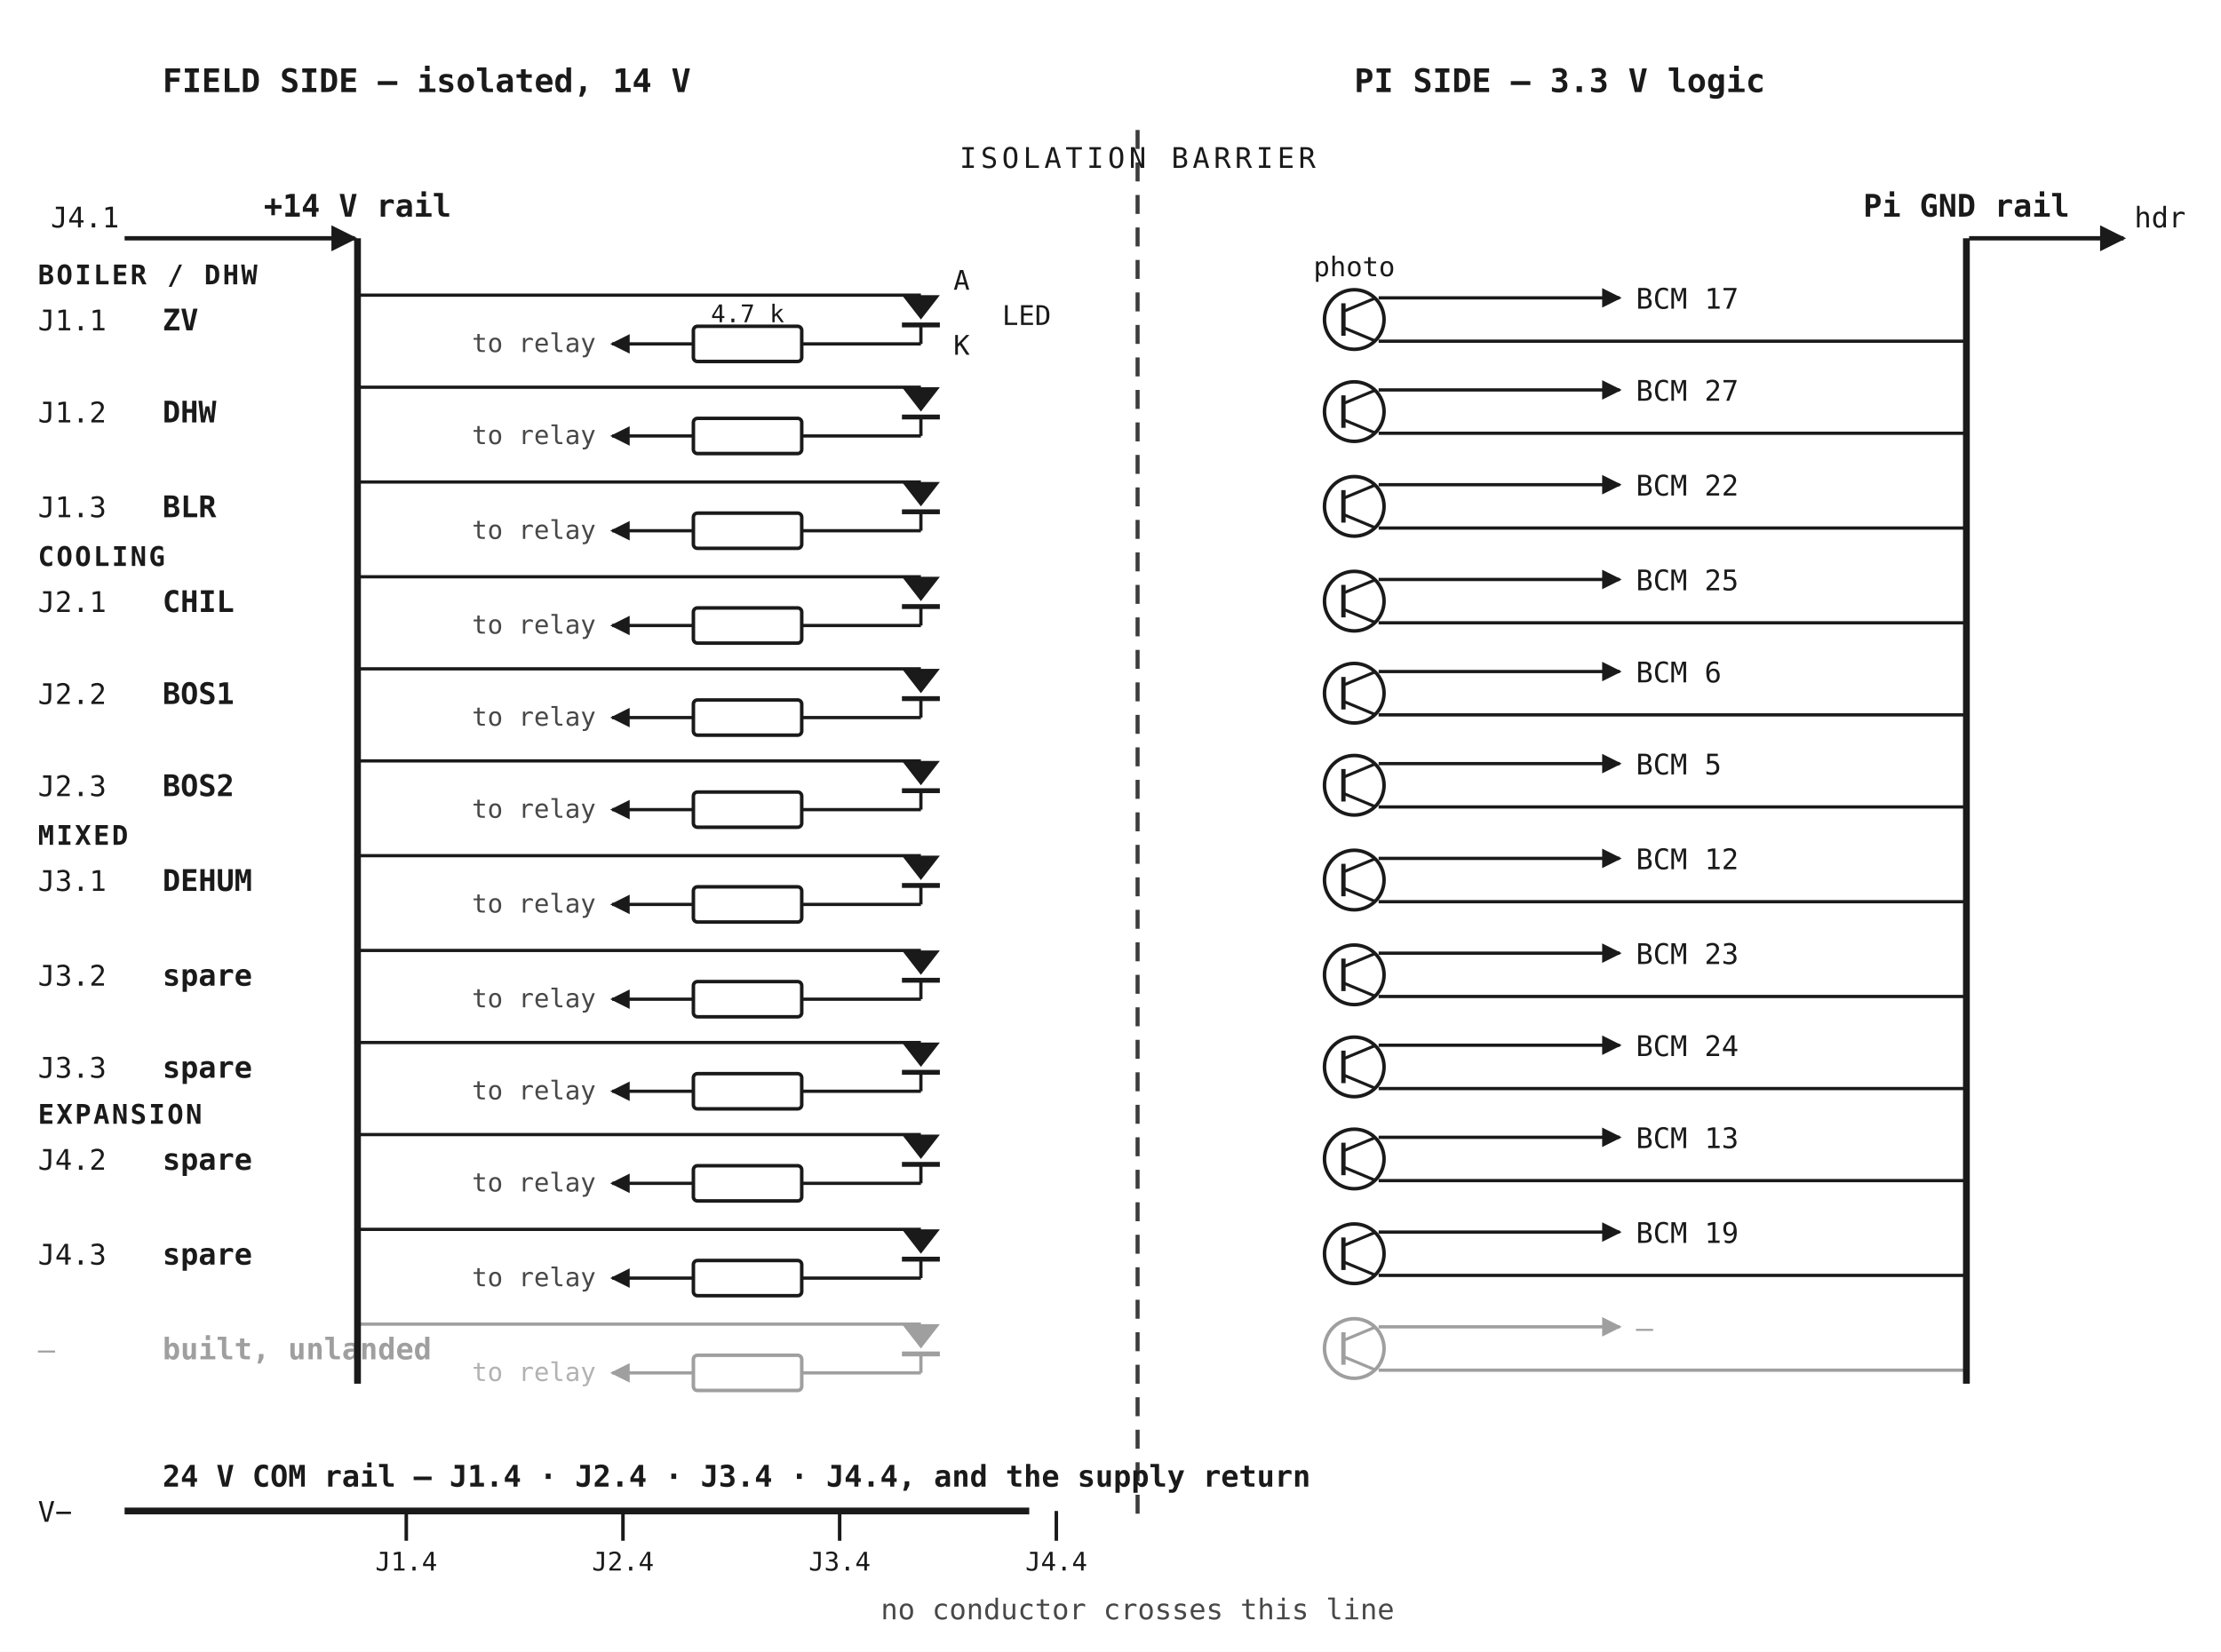
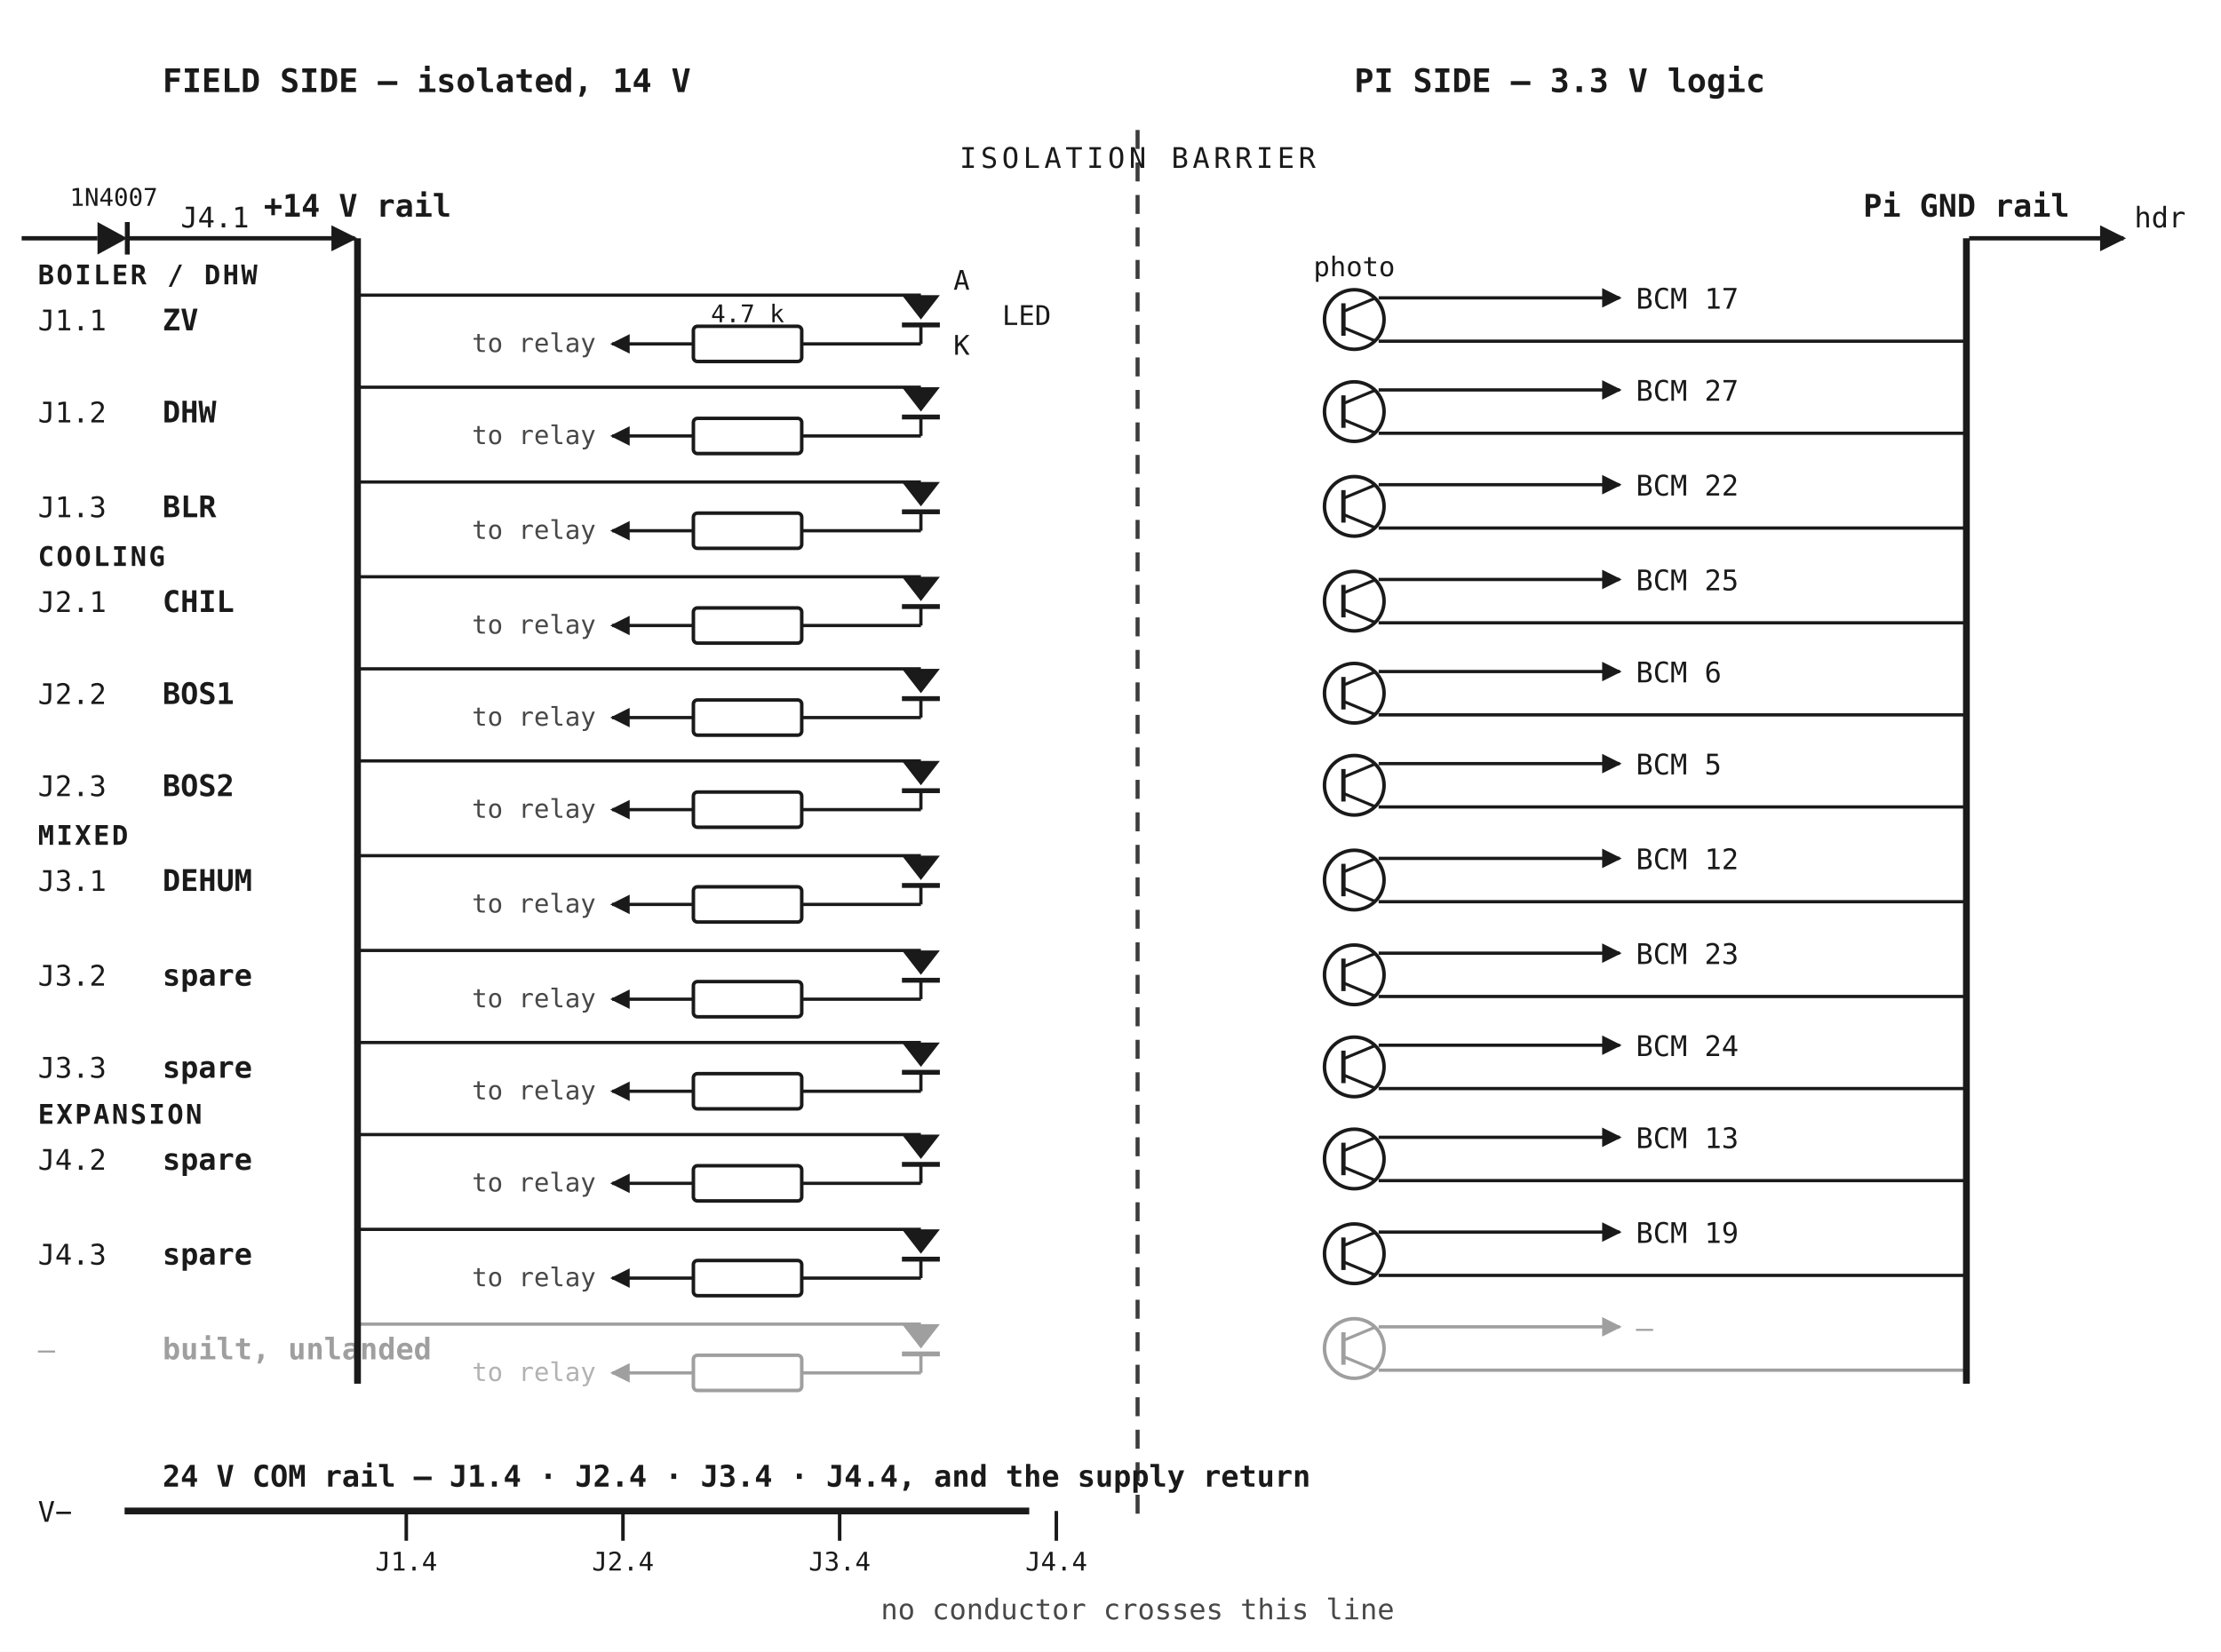
- <svg xmlns="http://www.w3.org/2000/svg" viewBox="0 0 820 610" role="img" aria-label="Complete schematic of the twelve-channel optoisolated input board: on the field side a plus-14-volt rail runs to each LED anode, and each cathode returns through its 4.7-kilohm resistor to its plug position and relay; an isolation barrier separates them from twelve phototransistors whose collectors go to named GPIO pins and whose emitters share a Pi ground rail." style="max-width:100%;height:auto">
+ <svg xmlns="http://www.w3.org/2000/svg" viewBox="0 0 820 610" role="img" aria-label="Complete schematic of the twelve-channel optoisolated input board: the supply enters through a series 1N4007 protection diode into J4.1; on the field side a plus-14-volt rail runs to each LED anode, and each cathode returns through its 4.7-kilohm resistor to its plug position and relay; an isolation barrier separates them from twelve phototransistors whose collectors go to named GPIO pins and whose emitters share a Pi ground rail." style="max-width:100%;height:auto">
  <rect x="0" y="0" width="820" height="610" fill="#ffffff" />
  <defs>
    <marker id="ar" viewBox="0 0 10 10" refX="9" refY="5" markerWidth="6" markerHeight="6" orient="auto-start-reverse">
      <path d="M0,0 L10,5 L0,10 z" fill="#1a1a1a" />
    </marker>
  </defs>
  <g fill="#1a1a1a" font-family="IBM Plex Mono, ui-monospace, monospace" font-size="11">
    <text x="60" y="34" font-size="12" font-weight="600">FIELD SIDE — isolated, 14 V</text>
    <text x="500" y="34" font-size="12" font-weight="600">PI SIDE — 3.3 V logic</text>
    <line x1="420" y1="48" x2="420" y2="564" stroke="#1a1a1a" stroke-width="1.5" stroke-dasharray="7 5" opacity=".85" />
    <text x="420" y="62" text-anchor="middle" font-size="10.5" letter-spacing="1.5">ISOLATION BARRIER</text>
    <text x="420" y="598" text-anchor="middle" font-size="10.5" opacity=".8">no conductor crosses this line</text>
    <line x1="132" y1="88" x2="132" y2="511" stroke="#1a1a1a" stroke-width="2.5" />
    <text x="132" y="80" text-anchor="middle" font-size="11.5" font-weight="600">+14 V rail</text>
-     <line x1="46" y1="88" x2="131" y2="88" stroke="#1a1a1a" stroke-width="1.6" marker-end="url(#ar)" />
-     <text x="44" y="84" text-anchor="end" font-size="10.5">J4.1</text>
+     <line x1="8" y1="88" x2="36" y2="88" stroke="#1a1a1a" stroke-width="1.6" />
+     <polygon points="36,82 36,94 47,88" fill="#1a1a1a" />
+     <line x1="47" y1="82" x2="47" y2="94" stroke="#1a1a1a" stroke-width="1.8" />
+     <line x1="47" y1="88" x2="131" y2="88" stroke="#1a1a1a" stroke-width="1.6" marker-end="url(#ar)" />
+     <text x="42" y="76" text-anchor="middle" font-size="9">1N4007</text>
+     <text x="92" y="84" text-anchor="end" font-size="10.5">J4.1</text>
    <line x1="726" y1="88" x2="726" y2="511" stroke="#1a1a1a" stroke-width="2.5" />
    <text x="726" y="80" text-anchor="middle" font-size="11.5" font-weight="600">Pi GND rail</text>
    <line x1="727" y1="88" x2="784" y2="88" stroke="#1a1a1a" stroke-width="1.6" marker-end="url(#ar)" />
    <text x="788" y="84" font-size="10.5">hdr</text>
    <g>
      <text x="14" y="105" font-size="10" font-weight="600" letter-spacing=".8">BOILER / DHW</text>
      <text x="14" y="122" font-size="10.5">J1.1</text>
      <text x="60" y="122" font-size="11" font-weight="600">ZV</text>
      <line x1="132" y1="109" x2="340" y2="109" stroke="#1a1a1a" stroke-width="1.2" />
      <polygon points="333,109 347,109 340,118" fill="#1a1a1a" />
      <line x1="333" y1="120" x2="347" y2="120" stroke="#1a1a1a" stroke-width="1.8" />
      <line x1="340" y1="120" x2="340" y2="127" stroke="#1a1a1a" stroke-width="1.2" />
      <line x1="340" y1="127" x2="296" y2="127" stroke="#1a1a1a" stroke-width="1.2" />
      <rect x="256" y="120.5" width="40" height="13" rx="1.5" fill="none" stroke="#1a1a1a" stroke-width="1.3" />
      <line x1="256" y1="127" x2="226" y2="127" stroke="#1a1a1a" stroke-width="1.2" marker-end="url(#ar)" />
      <text x="220" y="130" text-anchor="end" font-size="9.5" opacity=".8">to relay</text>
      <text x="276" y="119" text-anchor="middle" font-size="9">4.7 k</text>
      <text x="352" y="107" font-size="10">A</text>
      <text x="352" y="131" font-size="10">K</text>
      <text x="370" y="120" font-size="10">LED</text>
      <circle cx="500" cy="118" r="11" fill="none" stroke="#1a1a1a" stroke-width="1.3" />
      <line x1="496" y1="112" x2="496" y2="124" stroke="#1a1a1a" stroke-width="1.6" />
      <line x1="496" y1="115" x2="508" y2="110" stroke="#1a1a1a" stroke-width="1.1" />
      <line x1="496" y1="121" x2="508" y2="126" stroke="#1a1a1a" stroke-width="1.1" />
      <text x="500" y="102" text-anchor="middle" font-size="10">photo</text>
      <line x1="509" y1="110" x2="598" y2="110" stroke="#1a1a1a" stroke-width="1.2" marker-end="url(#ar)" />
      <text x="604" y="114" font-size="10.5">BCM 17</text>
      <line x1="509" y1="126" x2="726" y2="126" stroke="#1a1a1a" stroke-width="1.2" />
    </g>
    <g>
      <text x="14" y="156" font-size="10.5">J1.2</text>
      <text x="60" y="156" font-size="11" font-weight="600">DHW</text>
      <line x1="132" y1="143" x2="340" y2="143" stroke="#1a1a1a" stroke-width="1.2" />
      <polygon points="333,143 347,143 340,152" fill="#1a1a1a" />
      <line x1="333" y1="154" x2="347" y2="154" stroke="#1a1a1a" stroke-width="1.8" />
      <line x1="340" y1="154" x2="340" y2="161" stroke="#1a1a1a" stroke-width="1.2" />
      <line x1="340" y1="161" x2="296" y2="161" stroke="#1a1a1a" stroke-width="1.2" />
      <rect x="256" y="154.5" width="40" height="13" rx="1.5" fill="none" stroke="#1a1a1a" stroke-width="1.3" />
      <line x1="256" y1="161" x2="226" y2="161" stroke="#1a1a1a" stroke-width="1.2" marker-end="url(#ar)" />
      <text x="220" y="164" text-anchor="end" font-size="9.5" opacity=".8">to relay</text>
      <circle cx="500" cy="152" r="11" fill="none" stroke="#1a1a1a" stroke-width="1.3" />
      <line x1="496" y1="146" x2="496" y2="158" stroke="#1a1a1a" stroke-width="1.6" />
      <line x1="496" y1="149" x2="508" y2="144" stroke="#1a1a1a" stroke-width="1.1" />
      <line x1="496" y1="155" x2="508" y2="160" stroke="#1a1a1a" stroke-width="1.1" />
      <line x1="509" y1="144" x2="598" y2="144" stroke="#1a1a1a" stroke-width="1.2" marker-end="url(#ar)" />
      <text x="604" y="148" font-size="10.5">BCM 27</text>
      <line x1="509" y1="160" x2="726" y2="160" stroke="#1a1a1a" stroke-width="1.2" />
    </g>
    <g>
      <text x="14" y="191" font-size="10.5">J1.3</text>
      <text x="60" y="191" font-size="11" font-weight="600">BLR</text>
      <line x1="132" y1="178" x2="340" y2="178" stroke="#1a1a1a" stroke-width="1.2" />
      <polygon points="333,178 347,178 340,187" fill="#1a1a1a" />
      <line x1="333" y1="189" x2="347" y2="189" stroke="#1a1a1a" stroke-width="1.8" />
      <line x1="340" y1="189" x2="340" y2="196" stroke="#1a1a1a" stroke-width="1.2" />
      <line x1="340" y1="196" x2="296" y2="196" stroke="#1a1a1a" stroke-width="1.2" />
      <rect x="256" y="189.5" width="40" height="13" rx="1.5" fill="none" stroke="#1a1a1a" stroke-width="1.3" />
      <line x1="256" y1="196" x2="226" y2="196" stroke="#1a1a1a" stroke-width="1.2" marker-end="url(#ar)" />
      <text x="220" y="199" text-anchor="end" font-size="9.5" opacity=".8">to relay</text>
      <circle cx="500" cy="187" r="11" fill="none" stroke="#1a1a1a" stroke-width="1.3" />
      <line x1="496" y1="181" x2="496" y2="193" stroke="#1a1a1a" stroke-width="1.6" />
      <line x1="496" y1="184" x2="508" y2="179" stroke="#1a1a1a" stroke-width="1.1" />
      <line x1="496" y1="190" x2="508" y2="195" stroke="#1a1a1a" stroke-width="1.1" />
      <line x1="509" y1="179" x2="598" y2="179" stroke="#1a1a1a" stroke-width="1.2" marker-end="url(#ar)" />
      <text x="604" y="183" font-size="10.5">BCM 22</text>
      <line x1="509" y1="195" x2="726" y2="195" stroke="#1a1a1a" stroke-width="1.2" />
    </g>
    <g>
      <text x="14" y="209" font-size="10" font-weight="600" letter-spacing=".8">COOLING</text>
      <text x="14" y="226" font-size="10.5">J2.1</text>
      <text x="60" y="226" font-size="11" font-weight="600">CHIL</text>
      <line x1="132" y1="213" x2="340" y2="213" stroke="#1a1a1a" stroke-width="1.2" />
      <polygon points="333,213 347,213 340,222" fill="#1a1a1a" />
      <line x1="333" y1="224" x2="347" y2="224" stroke="#1a1a1a" stroke-width="1.8" />
      <line x1="340" y1="224" x2="340" y2="231" stroke="#1a1a1a" stroke-width="1.2" />
      <line x1="340" y1="231" x2="296" y2="231" stroke="#1a1a1a" stroke-width="1.2" />
      <rect x="256" y="224.5" width="40" height="13" rx="1.5" fill="none" stroke="#1a1a1a" stroke-width="1.3" />
      <line x1="256" y1="231" x2="226" y2="231" stroke="#1a1a1a" stroke-width="1.2" marker-end="url(#ar)" />
      <text x="220" y="234" text-anchor="end" font-size="9.5" opacity=".8">to relay</text>
      <circle cx="500" cy="222" r="11" fill="none" stroke="#1a1a1a" stroke-width="1.3" />
      <line x1="496" y1="216" x2="496" y2="228" stroke="#1a1a1a" stroke-width="1.6" />
      <line x1="496" y1="219" x2="508" y2="214" stroke="#1a1a1a" stroke-width="1.1" />
      <line x1="496" y1="225" x2="508" y2="230" stroke="#1a1a1a" stroke-width="1.1" />
      <line x1="509" y1="214" x2="598" y2="214" stroke="#1a1a1a" stroke-width="1.2" marker-end="url(#ar)" />
      <text x="604" y="218" font-size="10.5">BCM 25</text>
      <line x1="509" y1="230" x2="726" y2="230" stroke="#1a1a1a" stroke-width="1.2" />
    </g>
    <g>
      <text x="14" y="260" font-size="10.5">J2.2</text>
      <text x="60" y="260" font-size="11" font-weight="600">BOS1</text>
      <line x1="132" y1="247" x2="340" y2="247" stroke="#1a1a1a" stroke-width="1.2" />
      <polygon points="333,247 347,247 340,256" fill="#1a1a1a" />
      <line x1="333" y1="258" x2="347" y2="258" stroke="#1a1a1a" stroke-width="1.8" />
      <line x1="340" y1="258" x2="340" y2="265" stroke="#1a1a1a" stroke-width="1.2" />
      <line x1="340" y1="265" x2="296" y2="265" stroke="#1a1a1a" stroke-width="1.2" />
      <rect x="256" y="258.5" width="40" height="13" rx="1.5" fill="none" stroke="#1a1a1a" stroke-width="1.3" />
      <line x1="256" y1="265" x2="226" y2="265" stroke="#1a1a1a" stroke-width="1.2" marker-end="url(#ar)" />
      <text x="220" y="268" text-anchor="end" font-size="9.5" opacity=".8">to relay</text>
      <circle cx="500" cy="256" r="11" fill="none" stroke="#1a1a1a" stroke-width="1.3" />
      <line x1="496" y1="250" x2="496" y2="262" stroke="#1a1a1a" stroke-width="1.6" />
      <line x1="496" y1="253" x2="508" y2="248" stroke="#1a1a1a" stroke-width="1.1" />
      <line x1="496" y1="259" x2="508" y2="264" stroke="#1a1a1a" stroke-width="1.1" />
      <line x1="509" y1="248" x2="598" y2="248" stroke="#1a1a1a" stroke-width="1.2" marker-end="url(#ar)" />
      <text x="604" y="252" font-size="10.5">BCM 6</text>
      <line x1="509" y1="264" x2="726" y2="264" stroke="#1a1a1a" stroke-width="1.2" />
    </g>
    <g>
      <text x="14" y="294" font-size="10.5">J2.3</text>
      <text x="60" y="294" font-size="11" font-weight="600">BOS2</text>
      <line x1="132" y1="281" x2="340" y2="281" stroke="#1a1a1a" stroke-width="1.2" />
      <polygon points="333,281 347,281 340,290" fill="#1a1a1a" />
      <line x1="333" y1="292" x2="347" y2="292" stroke="#1a1a1a" stroke-width="1.8" />
      <line x1="340" y1="292" x2="340" y2="299" stroke="#1a1a1a" stroke-width="1.2" />
      <line x1="340" y1="299" x2="296" y2="299" stroke="#1a1a1a" stroke-width="1.2" />
      <rect x="256" y="292.5" width="40" height="13" rx="1.5" fill="none" stroke="#1a1a1a" stroke-width="1.3" />
      <line x1="256" y1="299" x2="226" y2="299" stroke="#1a1a1a" stroke-width="1.2" marker-end="url(#ar)" />
      <text x="220" y="302" text-anchor="end" font-size="9.5" opacity=".8">to relay</text>
      <circle cx="500" cy="290" r="11" fill="none" stroke="#1a1a1a" stroke-width="1.3" />
      <line x1="496" y1="284" x2="496" y2="296" stroke="#1a1a1a" stroke-width="1.6" />
      <line x1="496" y1="287" x2="508" y2="282" stroke="#1a1a1a" stroke-width="1.1" />
      <line x1="496" y1="293" x2="508" y2="298" stroke="#1a1a1a" stroke-width="1.1" />
      <line x1="509" y1="282" x2="598" y2="282" stroke="#1a1a1a" stroke-width="1.2" marker-end="url(#ar)" />
      <text x="604" y="286" font-size="10.5">BCM 5</text>
      <line x1="509" y1="298" x2="726" y2="298" stroke="#1a1a1a" stroke-width="1.2" />
    </g>
    <g>
      <text x="14" y="312" font-size="10" font-weight="600" letter-spacing=".8">MIXED</text>
      <text x="14" y="329" font-size="10.5">J3.1</text>
      <text x="60" y="329" font-size="11" font-weight="600">DEHUM</text>
      <line x1="132" y1="316" x2="340" y2="316" stroke="#1a1a1a" stroke-width="1.2" />
      <polygon points="333,316 347,316 340,325" fill="#1a1a1a" />
      <line x1="333" y1="327" x2="347" y2="327" stroke="#1a1a1a" stroke-width="1.8" />
      <line x1="340" y1="327" x2="340" y2="334" stroke="#1a1a1a" stroke-width="1.2" />
      <line x1="340" y1="334" x2="296" y2="334" stroke="#1a1a1a" stroke-width="1.2" />
      <rect x="256" y="327.5" width="40" height="13" rx="1.5" fill="none" stroke="#1a1a1a" stroke-width="1.3" />
      <line x1="256" y1="334" x2="226" y2="334" stroke="#1a1a1a" stroke-width="1.2" marker-end="url(#ar)" />
      <text x="220" y="337" text-anchor="end" font-size="9.5" opacity=".8">to relay</text>
      <circle cx="500" cy="325" r="11" fill="none" stroke="#1a1a1a" stroke-width="1.3" />
      <line x1="496" y1="319" x2="496" y2="331" stroke="#1a1a1a" stroke-width="1.6" />
      <line x1="496" y1="322" x2="508" y2="317" stroke="#1a1a1a" stroke-width="1.1" />
      <line x1="496" y1="328" x2="508" y2="333" stroke="#1a1a1a" stroke-width="1.1" />
      <line x1="509" y1="317" x2="598" y2="317" stroke="#1a1a1a" stroke-width="1.2" marker-end="url(#ar)" />
      <text x="604" y="321" font-size="10.5">BCM 12</text>
      <line x1="509" y1="333" x2="726" y2="333" stroke="#1a1a1a" stroke-width="1.2" />
    </g>
    <g>
      <text x="14" y="364" font-size="10.5">J3.2</text>
      <text x="60" y="364" font-size="11" font-weight="600">spare</text>
      <line x1="132" y1="351" x2="340" y2="351" stroke="#1a1a1a" stroke-width="1.2" />
      <polygon points="333,351 347,351 340,360" fill="#1a1a1a" />
      <line x1="333" y1="362" x2="347" y2="362" stroke="#1a1a1a" stroke-width="1.8" />
      <line x1="340" y1="362" x2="340" y2="369" stroke="#1a1a1a" stroke-width="1.2" />
      <line x1="340" y1="369" x2="296" y2="369" stroke="#1a1a1a" stroke-width="1.2" />
      <rect x="256" y="362.5" width="40" height="13" rx="1.5" fill="none" stroke="#1a1a1a" stroke-width="1.3" />
      <line x1="256" y1="369" x2="226" y2="369" stroke="#1a1a1a" stroke-width="1.2" marker-end="url(#ar)" />
      <text x="220" y="372" text-anchor="end" font-size="9.5" opacity=".8">to relay</text>
      <circle cx="500" cy="360" r="11" fill="none" stroke="#1a1a1a" stroke-width="1.3" />
      <line x1="496" y1="354" x2="496" y2="366" stroke="#1a1a1a" stroke-width="1.6" />
      <line x1="496" y1="357" x2="508" y2="352" stroke="#1a1a1a" stroke-width="1.1" />
      <line x1="496" y1="363" x2="508" y2="368" stroke="#1a1a1a" stroke-width="1.1" />
      <line x1="509" y1="352" x2="598" y2="352" stroke="#1a1a1a" stroke-width="1.2" marker-end="url(#ar)" />
      <text x="604" y="356" font-size="10.5">BCM 23</text>
      <line x1="509" y1="368" x2="726" y2="368" stroke="#1a1a1a" stroke-width="1.2" />
    </g>
    <g>
      <text x="14" y="398" font-size="10.5">J3.3</text>
      <text x="60" y="398" font-size="11" font-weight="600">spare</text>
      <line x1="132" y1="385" x2="340" y2="385" stroke="#1a1a1a" stroke-width="1.2" />
      <polygon points="333,385 347,385 340,394" fill="#1a1a1a" />
      <line x1="333" y1="396" x2="347" y2="396" stroke="#1a1a1a" stroke-width="1.8" />
      <line x1="340" y1="396" x2="340" y2="403" stroke="#1a1a1a" stroke-width="1.2" />
      <line x1="340" y1="403" x2="296" y2="403" stroke="#1a1a1a" stroke-width="1.2" />
      <rect x="256" y="396.5" width="40" height="13" rx="1.5" fill="none" stroke="#1a1a1a" stroke-width="1.3" />
      <line x1="256" y1="403" x2="226" y2="403" stroke="#1a1a1a" stroke-width="1.2" marker-end="url(#ar)" />
      <text x="220" y="406" text-anchor="end" font-size="9.5" opacity=".8">to relay</text>
      <circle cx="500" cy="394" r="11" fill="none" stroke="#1a1a1a" stroke-width="1.3" />
      <line x1="496" y1="388" x2="496" y2="400" stroke="#1a1a1a" stroke-width="1.6" />
      <line x1="496" y1="391" x2="508" y2="386" stroke="#1a1a1a" stroke-width="1.1" />
      <line x1="496" y1="397" x2="508" y2="402" stroke="#1a1a1a" stroke-width="1.1" />
      <line x1="509" y1="386" x2="598" y2="386" stroke="#1a1a1a" stroke-width="1.2" marker-end="url(#ar)" />
      <text x="604" y="390" font-size="10.5">BCM 24</text>
      <line x1="509" y1="402" x2="726" y2="402" stroke="#1a1a1a" stroke-width="1.2" />
    </g>
    <g>
      <text x="14" y="415" font-size="10" font-weight="600" letter-spacing=".8">EXPANSION</text>
      <text x="14" y="432" font-size="10.5">J4.2</text>
      <text x="60" y="432" font-size="11" font-weight="600">spare</text>
      <line x1="132" y1="419" x2="340" y2="419" stroke="#1a1a1a" stroke-width="1.2" />
      <polygon points="333,419 347,419 340,428" fill="#1a1a1a" />
      <line x1="333" y1="430" x2="347" y2="430" stroke="#1a1a1a" stroke-width="1.8" />
      <line x1="340" y1="430" x2="340" y2="437" stroke="#1a1a1a" stroke-width="1.2" />
      <line x1="340" y1="437" x2="296" y2="437" stroke="#1a1a1a" stroke-width="1.2" />
      <rect x="256" y="430.5" width="40" height="13" rx="1.5" fill="none" stroke="#1a1a1a" stroke-width="1.3" />
      <line x1="256" y1="437" x2="226" y2="437" stroke="#1a1a1a" stroke-width="1.2" marker-end="url(#ar)" />
      <text x="220" y="440" text-anchor="end" font-size="9.5" opacity=".8">to relay</text>
      <circle cx="500" cy="428" r="11" fill="none" stroke="#1a1a1a" stroke-width="1.3" />
      <line x1="496" y1="422" x2="496" y2="434" stroke="#1a1a1a" stroke-width="1.6" />
      <line x1="496" y1="425" x2="508" y2="420" stroke="#1a1a1a" stroke-width="1.1" />
      <line x1="496" y1="431" x2="508" y2="436" stroke="#1a1a1a" stroke-width="1.1" />
      <line x1="509" y1="420" x2="598" y2="420" stroke="#1a1a1a" stroke-width="1.2" marker-end="url(#ar)" />
      <text x="604" y="424" font-size="10.5">BCM 13</text>
      <line x1="509" y1="436" x2="726" y2="436" stroke="#1a1a1a" stroke-width="1.2" />
    </g>
    <g>
      <text x="14" y="467" font-size="10.5">J4.3</text>
      <text x="60" y="467" font-size="11" font-weight="600">spare</text>
      <line x1="132" y1="454" x2="340" y2="454" stroke="#1a1a1a" stroke-width="1.2" />
      <polygon points="333,454 347,454 340,463" fill="#1a1a1a" />
      <line x1="333" y1="465" x2="347" y2="465" stroke="#1a1a1a" stroke-width="1.8" />
      <line x1="340" y1="465" x2="340" y2="472" stroke="#1a1a1a" stroke-width="1.2" />
      <line x1="340" y1="472" x2="296" y2="472" stroke="#1a1a1a" stroke-width="1.2" />
      <rect x="256" y="465.5" width="40" height="13" rx="1.5" fill="none" stroke="#1a1a1a" stroke-width="1.3" />
      <line x1="256" y1="472" x2="226" y2="472" stroke="#1a1a1a" stroke-width="1.2" marker-end="url(#ar)" />
      <text x="220" y="475" text-anchor="end" font-size="9.5" opacity=".8">to relay</text>
      <circle cx="500" cy="463" r="11" fill="none" stroke="#1a1a1a" stroke-width="1.3" />
      <line x1="496" y1="457" x2="496" y2="469" stroke="#1a1a1a" stroke-width="1.6" />
      <line x1="496" y1="460" x2="508" y2="455" stroke="#1a1a1a" stroke-width="1.1" />
      <line x1="496" y1="466" x2="508" y2="471" stroke="#1a1a1a" stroke-width="1.1" />
      <line x1="509" y1="455" x2="598" y2="455" stroke="#1a1a1a" stroke-width="1.2" marker-end="url(#ar)" />
      <text x="604" y="459" font-size="10.5">BCM 19</text>
      <line x1="509" y1="471" x2="726" y2="471" stroke="#1a1a1a" stroke-width="1.2" />
    </g>
    <g opacity=".42">
      <text x="14" y="502" font-size="10.5">—</text>
      <text x="60" y="502" font-size="11" font-weight="600">built, unlanded</text>
      <line x1="132" y1="489" x2="340" y2="489" stroke="#1a1a1a" stroke-width="1.2" />
      <polygon points="333,489 347,489 340,498" fill="#1a1a1a" />
      <line x1="333" y1="500" x2="347" y2="500" stroke="#1a1a1a" stroke-width="1.8" />
      <line x1="340" y1="500" x2="340" y2="507" stroke="#1a1a1a" stroke-width="1.2" />
      <line x1="340" y1="507" x2="296" y2="507" stroke="#1a1a1a" stroke-width="1.2" />
      <rect x="256" y="500.5" width="40" height="13" rx="1.5" fill="none" stroke="#1a1a1a" stroke-width="1.3" />
      <line x1="256" y1="507" x2="226" y2="507" stroke="#1a1a1a" stroke-width="1.2" marker-end="url(#ar)" />
      <text x="220" y="510" text-anchor="end" font-size="9.5" opacity=".8">to relay</text>
      <circle cx="500" cy="498" r="11" fill="none" stroke="#1a1a1a" stroke-width="1.3" />
      <line x1="496" y1="492" x2="496" y2="504" stroke="#1a1a1a" stroke-width="1.6" />
      <line x1="496" y1="495" x2="508" y2="490" stroke="#1a1a1a" stroke-width="1.1" />
      <line x1="496" y1="501" x2="508" y2="506" stroke="#1a1a1a" stroke-width="1.1" />
      <line x1="509" y1="490" x2="598" y2="490" stroke="#1a1a1a" stroke-width="1.2" marker-end="url(#ar)" />
      <text x="604" y="494" font-size="10.5">—</text>
      <line x1="509" y1="506" x2="726" y2="506" stroke="#1a1a1a" stroke-width="1.2" />
    </g>
    <line x1="46" y1="558" x2="380" y2="558" stroke="#1a1a1a" stroke-width="2.5" />
    <text x="14" y="562" font-size="10.5">V−</text>
    <text x="60" y="549" font-size="11" font-weight="600">24 V COM rail — J1.4 · J2.4 · J3.4 · J4.4, and the supply return</text>
    <line x1="150" y1="558" x2="150" y2="569" stroke="#1a1a1a" stroke-width="1.3" />
    <text x="150" y="580" text-anchor="middle" font-size="9.5">J1.4</text>
    <line x1="230" y1="558" x2="230" y2="569" stroke="#1a1a1a" stroke-width="1.3" />
    <text x="230" y="580" text-anchor="middle" font-size="9.5">J2.4</text>
    <line x1="310" y1="558" x2="310" y2="569" stroke="#1a1a1a" stroke-width="1.3" />
    <text x="310" y="580" text-anchor="middle" font-size="9.5">J3.4</text>
    <line x1="390" y1="558" x2="390" y2="569" stroke="#1a1a1a" stroke-width="1.3" />
    <text x="390" y="580" text-anchor="middle" font-size="9.5">J4.4</text>
  </g>
</svg>
